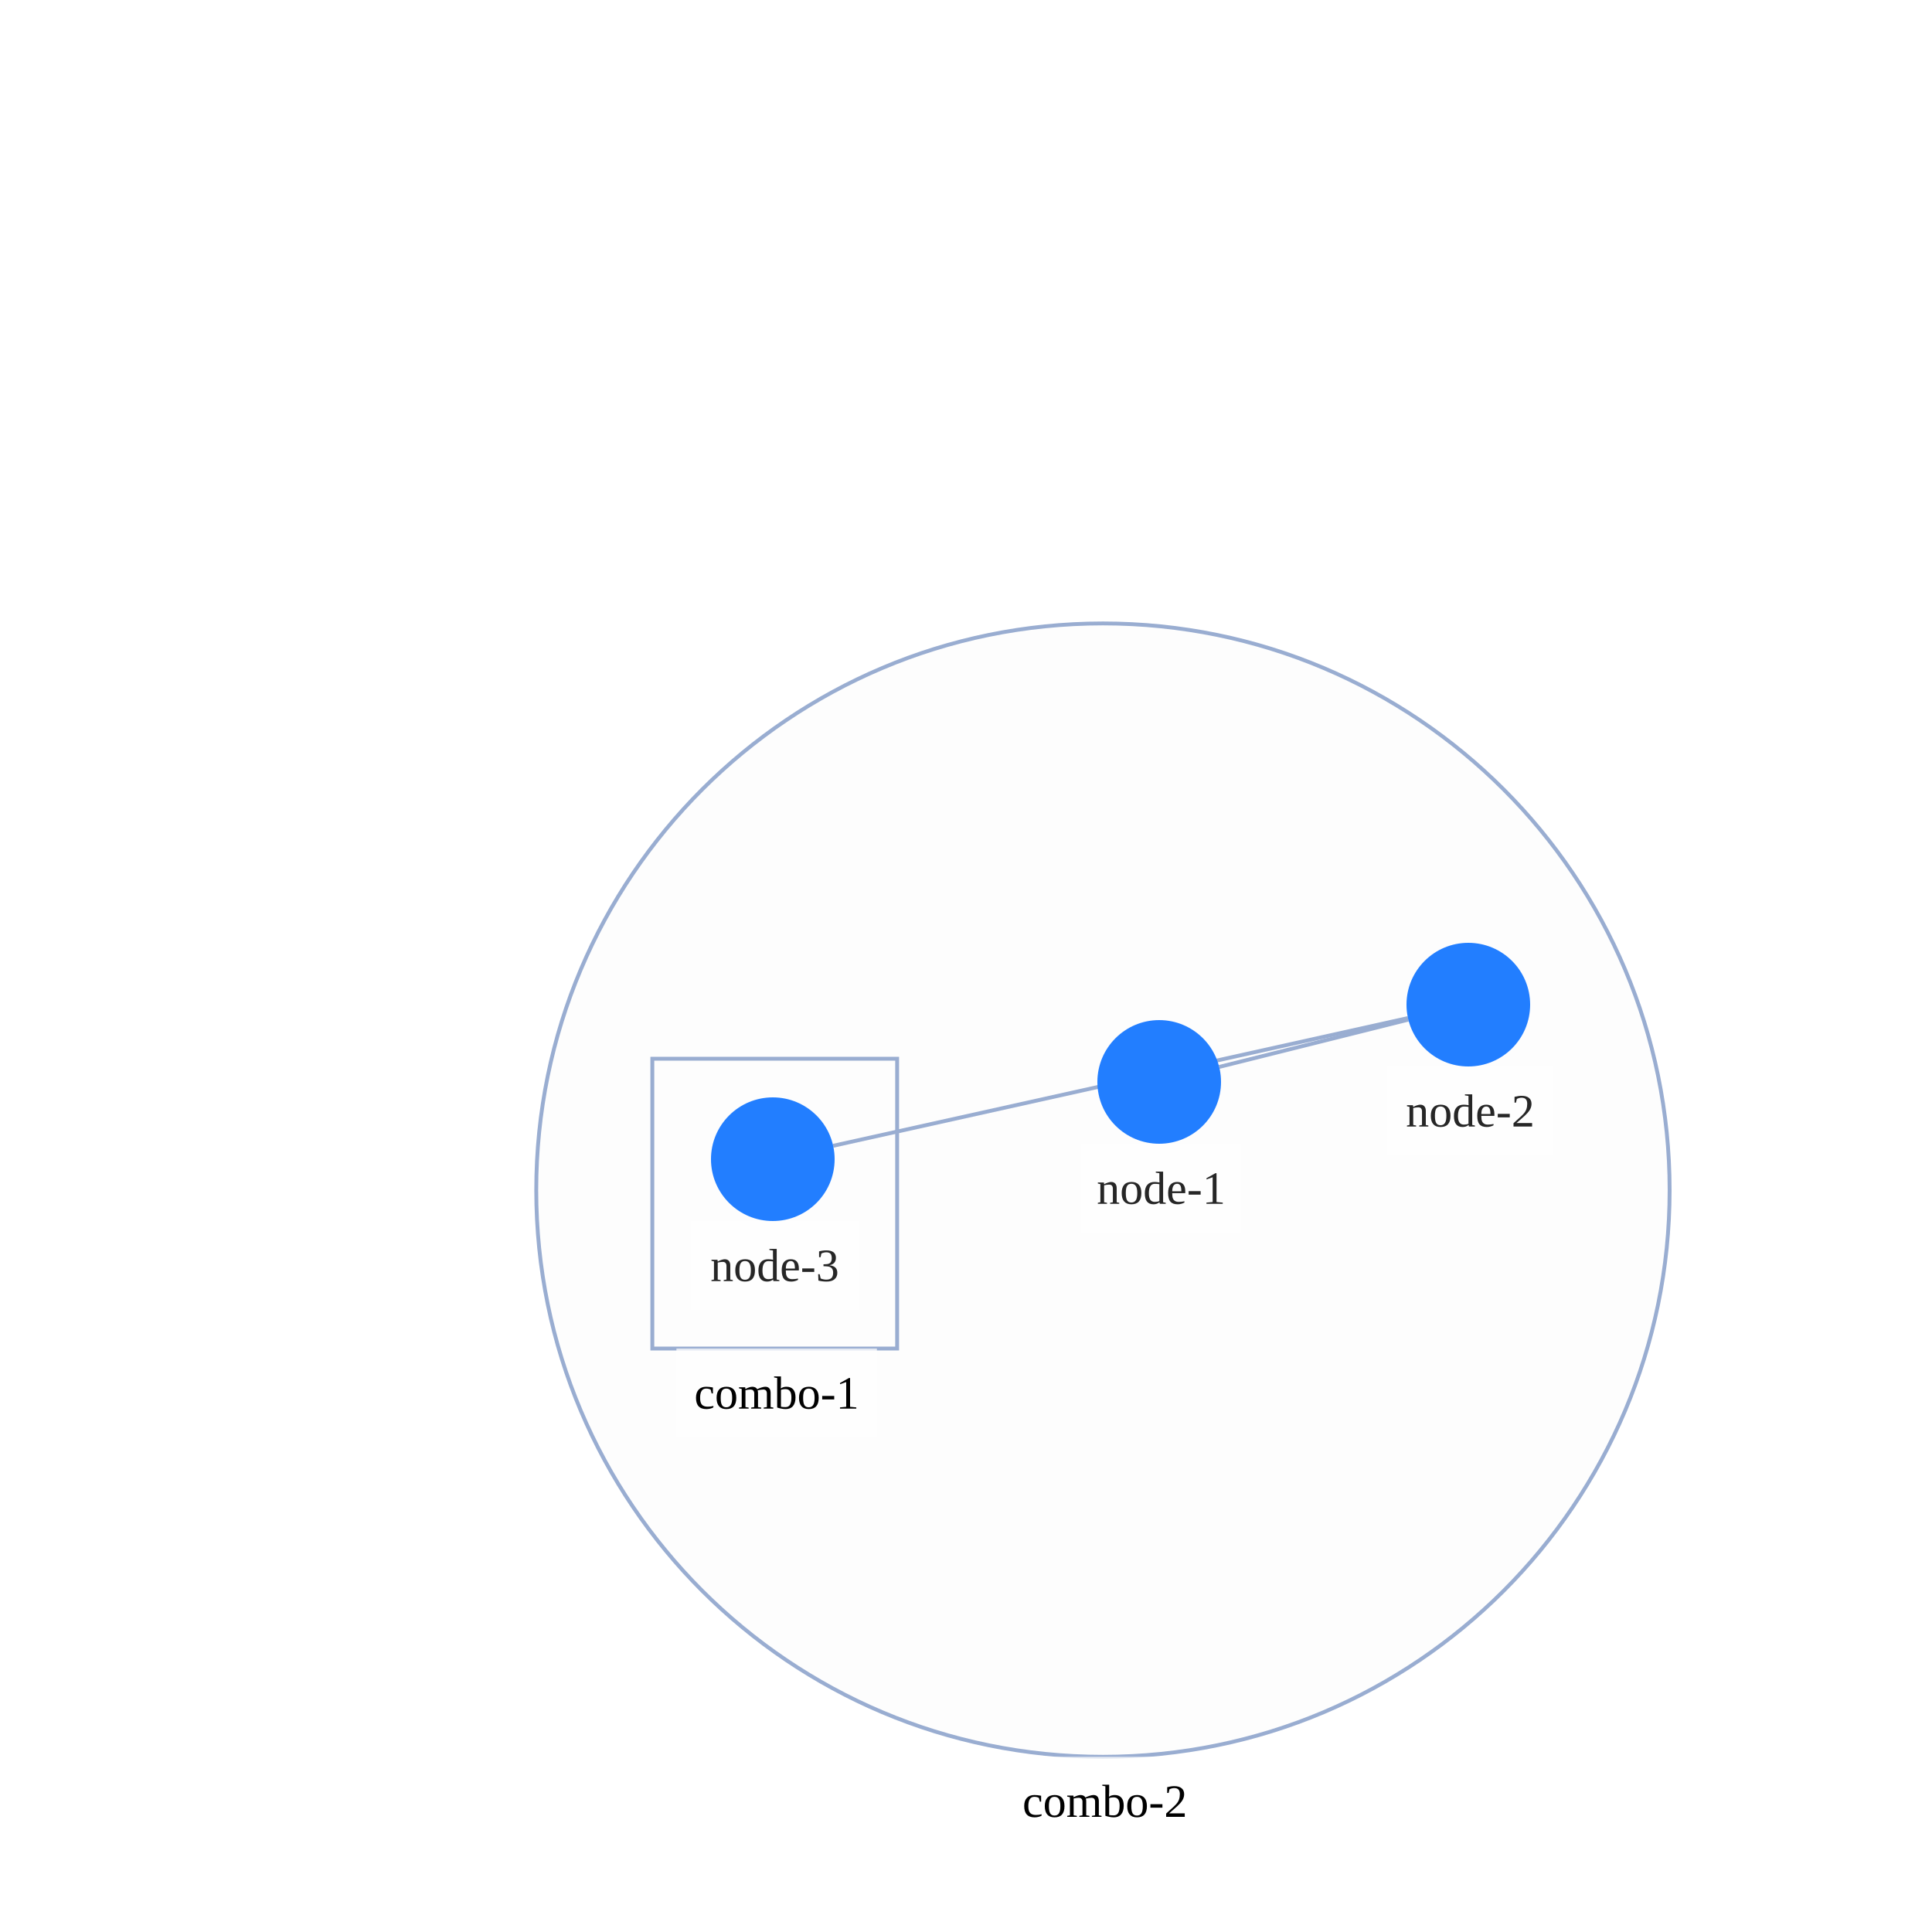
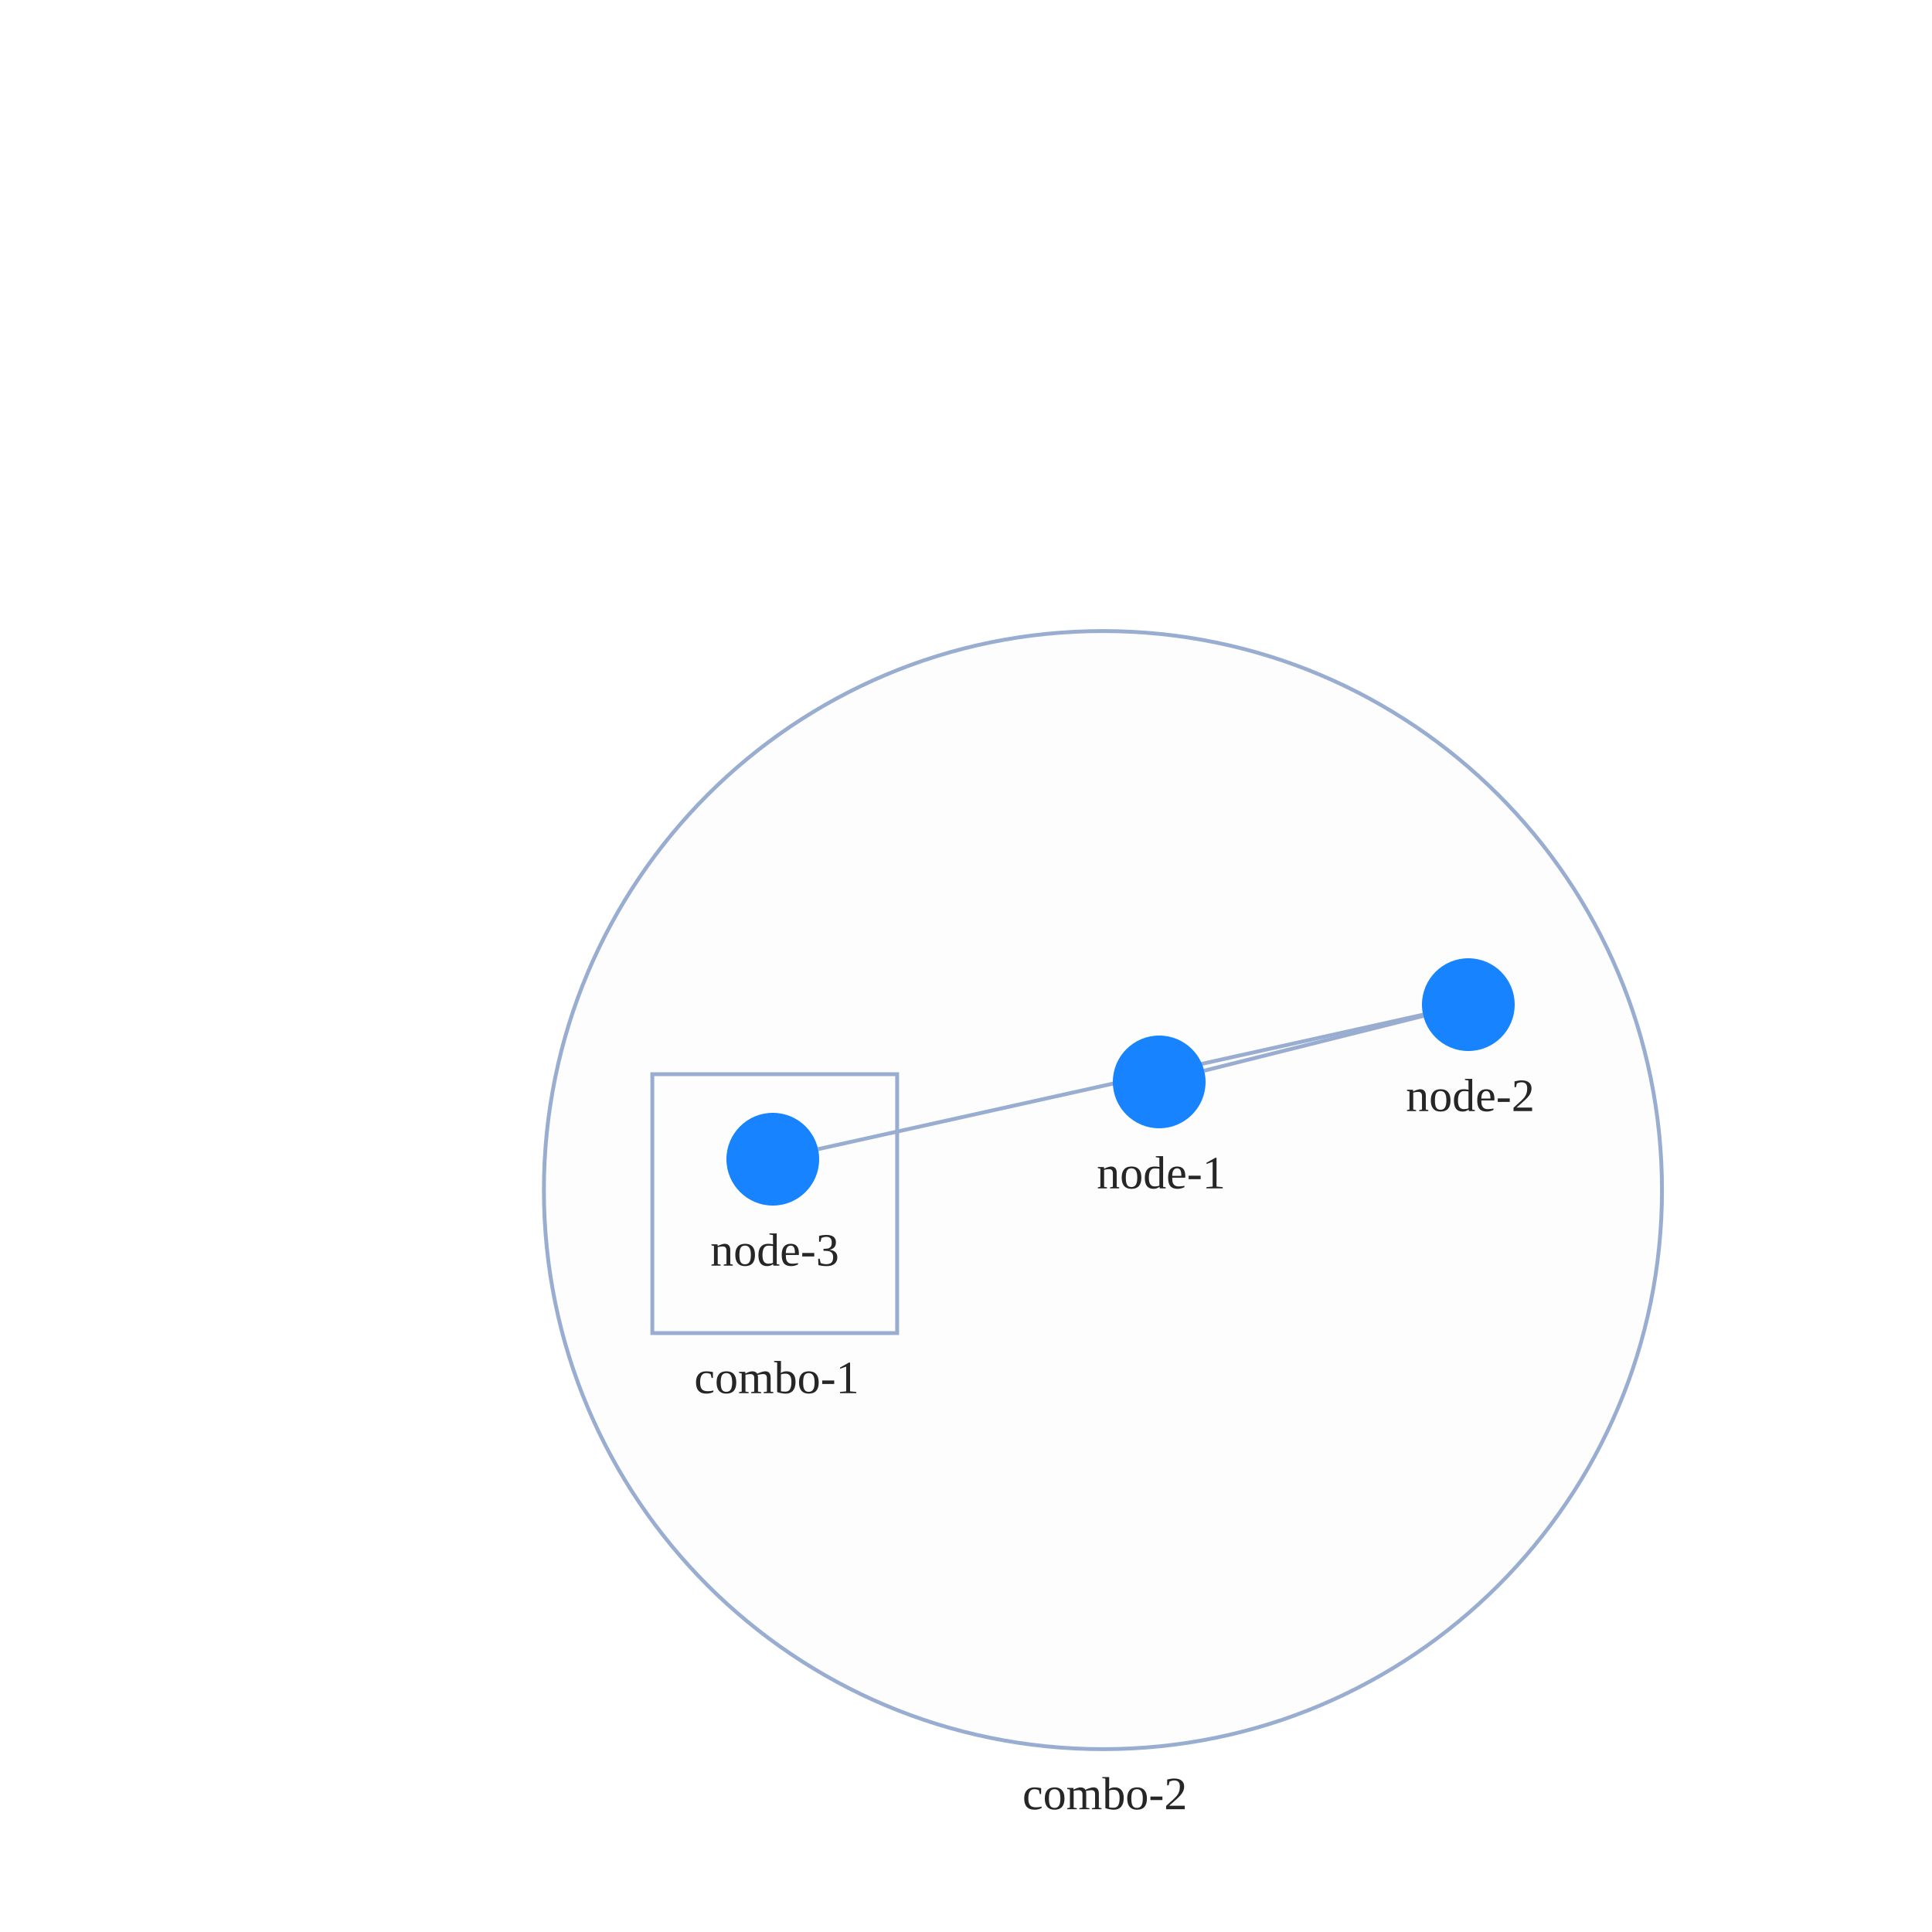
<svg xmlns="http://www.w3.org/2000/svg" width="500" height="500" style="background: transparent; position: absolute; outline: none;" color-interpolation-filters="sRGB" tabindex="1">
  <defs />
  <g id="g-svg-camera" transform="matrix(1,0,0,1,0,0)">
    <g id="g-root" fill="none" transform="matrix(1,0,0,1,0,0)">
      <g id="g-svg-7" fill="none" transform="matrix(1,0,0,1,0,0)">
        <g id="combo-2" fill="none" transform="matrix(1,0,0,1,285.44,308)">
          <g transform="matrix(1,0,0,1,0,0)">
-             <circle id="key" fill="rgba(253,253,253,1)" transform="translate(-146.6582,-146.6582)" cx="146.658" cy="146.658" stroke-dasharray="0,0" stroke-width="1" stroke="rgba(153,173,209,1)" r="146.658" />
+             <circle id="key" fill="rgba(253,253,253,1)" transform="translate(-144.6811,-144.6811)" cx="144.681" cy="144.681" stroke-dasharray="0,0" stroke-width="1" stroke="rgba(153,173,209,1)" r="144.681" />
          </g>
-           <g id="label" fill="none" transform="matrix(1,0,0,1,0,146.6582)">
-             <g transform="matrix(1,0,0,1,-26.28,0)">
-               <path id="background" fill="rgba(255,255,255,1)" d="M 0,0 l 53.56,0 l 0,23 l-53.56 0 z" opacity="0.75" stroke-width="0" width="53.56" height="23" />
-             </g>
+           <g id="label" fill="none" transform="matrix(1,0,0,1,0,144.6811)">
            <g transform="matrix(1,0,0,1,0,0)">
-               <text id="text" fill="rgba(0,0,0,1)" dominant-baseline="central" paint-order="stroke" dx="0.5" dy="11.5px" font-size="12" text-anchor="middle">
+               <text id="text" fill="rgba(0,0,0,0.851)" dominant-baseline="central" paint-order="stroke" dx="0.5" dy="11.5px" font-size="12" text-anchor="middle">
                combo-2
              </text>
            </g>
          </g>
        </g>
        <g id="combo-1" fill="none" transform="matrix(1,0,0,1,200.5,311.5)">
          <g transform="matrix(1,0,0,1,0,0)">
-             <path id="key" fill="rgba(253,253,253,1)" d="M 0,0 l 63.36,0 l 0,75 l-63.36 0 z" transform="translate(-31.68,-37.5)" stroke-dasharray="0,0" stroke-width="1" stroke="rgba(153,173,209,1)" width="63.36" height="75" />
+             <path id="key" fill="rgba(253,253,253,1)" d="M 0,0 l 63.36,0 l 0,67 l-63.36 0 z" transform="translate(-31.68,-33.5)" stroke-dasharray="0,0" stroke-width="1" stroke="rgba(153,173,209,1)" width="63.36" height="67" />
          </g>
-           <g id="label" fill="none" transform="matrix(1,0,0,1,0,37.5)">
-             <g transform="matrix(1,0,0,1,-25.44,0)">
-               <path id="background" fill="rgba(255,255,255,1)" d="M 0,0 l 51.88,0 l 0,23 l-51.88 0 z" opacity="0.75" stroke-width="0" width="51.88" height="23" />
-             </g>
+           <g id="label" fill="none" transform="matrix(1,0,0,1,0,33.5)">
            <g transform="matrix(1,0,0,1,0,0)">
-               <text id="text" fill="rgba(0,0,0,1)" dominant-baseline="central" paint-order="stroke" dx="0.5" dy="11.5px" font-size="12" text-anchor="middle">
+               <text id="text" fill="rgba(0,0,0,0.851)" dominant-baseline="central" paint-order="stroke" dx="0.5" dy="11.5px" font-size="12" text-anchor="middle">
                combo-1
              </text>
            </g>
          </g>
        </g>
      </g>
      <g id="g-svg-6" fill="none" transform="matrix(1,0,0,1,0,0)">
        <g id="edge-1" fill="none" marker-start="false" marker-end="false" transform="matrix(1,0,0,1,0,0)">
          <g id="edge-1" fill="none" marker-start="false" marker-end="false" stroke="transparent" stroke-width="3" />
-           <g transform="matrix(1,0,0,1,315.5223,263.8806)">
-             <path id="key" fill="none" d="M 0,12.239 L 48.955,0" stroke-width="1" stroke="rgba(153,173,209,1)" />
-             <path id="key" fill="none" d="M 0,0 L 103.283,120.217" stroke-width="3" stroke="transparent" />
+           <g transform="matrix(1,0,0,1,311.6417,262.9104)">
+             <path id="key" fill="none" d="M 0,14.179 L 56.717,0" stroke-width="1" stroke="rgba(153,173,209,1)" />
+             <path id="key" fill="none" d="M 0,0 L 105.903,123.239" stroke-width="3" stroke="transparent" />
          </g>
        </g>
        <g id="edge-2" fill="none" marker-start="false" marker-end="false" transform="matrix(1,0,0,1,0,0)">
          <g id="edge-2" fill="none" marker-start="false" marker-end="false" stroke="transparent" stroke-width="3" />
-           <g transform="matrix(1,0,0,1,215.619,263.4709)">
-             <path id="key" fill="none" d="M 148.762,0 L 0,33.058" stroke-width="1" stroke="rgba(153,173,209,1)" />
-             <path id="key" fill="none" d="M 77.373,0 L 0,77.373" stroke-width="3" stroke="transparent" />
+           <g transform="matrix(1,0,0,1,211.7142,262.6032)">
+             <path id="key" fill="none" d="M 156.572,0 L 0,34.794" stroke-width="1" stroke="rgba(153,173,209,1)" />
+             <path id="key" fill="none" d="M 83.029,0 L 0,83.029" stroke-width="3" stroke="transparent" />
          </g>
        </g>
      </g>
      <g id="g-svg-5" fill="none" transform="matrix(1,0,0,1,0,0)">
        <g id="node-3" fill="none" transform="matrix(1,0,0,1,200,300)">
          <g transform="matrix(1,0,0,1,0,0)">
-             <circle id="key" fill="rgba(34,126,255,1)" transform="translate(-16,-16)" cx="16" cy="16" stroke-width="0" stroke="rgba(0,0,0,1)" r="16" />
+             <circle id="key" fill="rgba(23,131,255,1)" transform="translate(-12,-12)" cx="12" cy="12" r="12" />
          </g>
-           <g id="label" fill="none" transform="matrix(1,0,0,1,0,16)">
-             <g transform="matrix(1,0,0,1,-21.18,0)">
-               <path id="background" fill="rgba(255,255,255,1)" d="M 0,0 l 43.36,0 l 0,23 l-43.36 0 z" opacity="0.5" stroke-width="0" width="43.36" height="23" />
-             </g>
+           <g id="label" fill="none" transform="matrix(1,0,0,1,0,12)">
            <g transform="matrix(1,0,0,1,0,0)">
              <text id="text" fill="rgba(0,0,0,0.851)" dominant-baseline="central" paint-order="stroke" dx="0.5" dy="11.5px" font-size="12" text-anchor="middle">
                node-3
              </text>
            </g>
          </g>
        </g>
        <g id="node-2" fill="none" transform="matrix(1,0,0,1,380,260)">
          <g transform="matrix(1,0,0,1,0,0)">
-             <circle id="key" fill="rgba(34,126,255,1)" transform="translate(-16,-16)" cx="16" cy="16" stroke-width="0" stroke="rgba(0,0,0,1)" r="16" />
+             <circle id="key" fill="rgba(23,131,255,1)" transform="translate(-12,-12)" cx="12" cy="12" r="12" />
          </g>
-           <g id="label" fill="none" transform="matrix(1,0,0,1,0,16)">
-             <g transform="matrix(1,0,0,1,-21.06,0)">
-               <path id="background" fill="rgba(255,255,255,1)" d="M 0,0 l 43.12,0 l 0,23 l-43.12 0 z" opacity="0.5" stroke-width="0" width="43.12" height="23" />
-             </g>
+           <g id="label" fill="none" transform="matrix(1,0,0,1,0,12)">
            <g transform="matrix(1,0,0,1,0,0)">
              <text id="text" fill="rgba(0,0,0,0.851)" dominant-baseline="central" paint-order="stroke" dx="0.5" dy="11.5px" font-size="12" text-anchor="middle">
                node-2
              </text>
            </g>
          </g>
        </g>
        <g id="node-1" fill="none" transform="matrix(1,0,0,1,300,280)">
          <g transform="matrix(1,0,0,1,0,0)">
-             <circle id="key" fill="rgba(34,126,255,1)" transform="translate(-16,-16)" cx="16" cy="16" stroke-width="0" stroke="rgba(0,0,0,1)" r="16" />
+             <circle id="key" fill="rgba(23,131,255,1)" transform="translate(-12,-12)" cx="12" cy="12" r="12" />
          </g>
-           <g id="label" fill="none" transform="matrix(1,0,0,1,0,16)">
-             <g transform="matrix(1,0,0,1,-20.22,0)">
-               <path id="background" fill="rgba(255,255,255,1)" d="M 0,0 l 41.44,0 l 0,23 l-41.44 0 z" opacity="0.5" stroke-width="0" width="41.44" height="23" />
-             </g>
+           <g id="label" fill="none" transform="matrix(1,0,0,1,0,12)">
            <g transform="matrix(1,0,0,1,0,0)">
              <text id="text" fill="rgba(0,0,0,0.851)" dominant-baseline="central" paint-order="stroke" dx="0.5" dy="11.5px" font-size="12" text-anchor="middle">
                node-1
              </text>
            </g>
          </g>
        </g>
      </g>
    </g>
  </g>
</svg>
